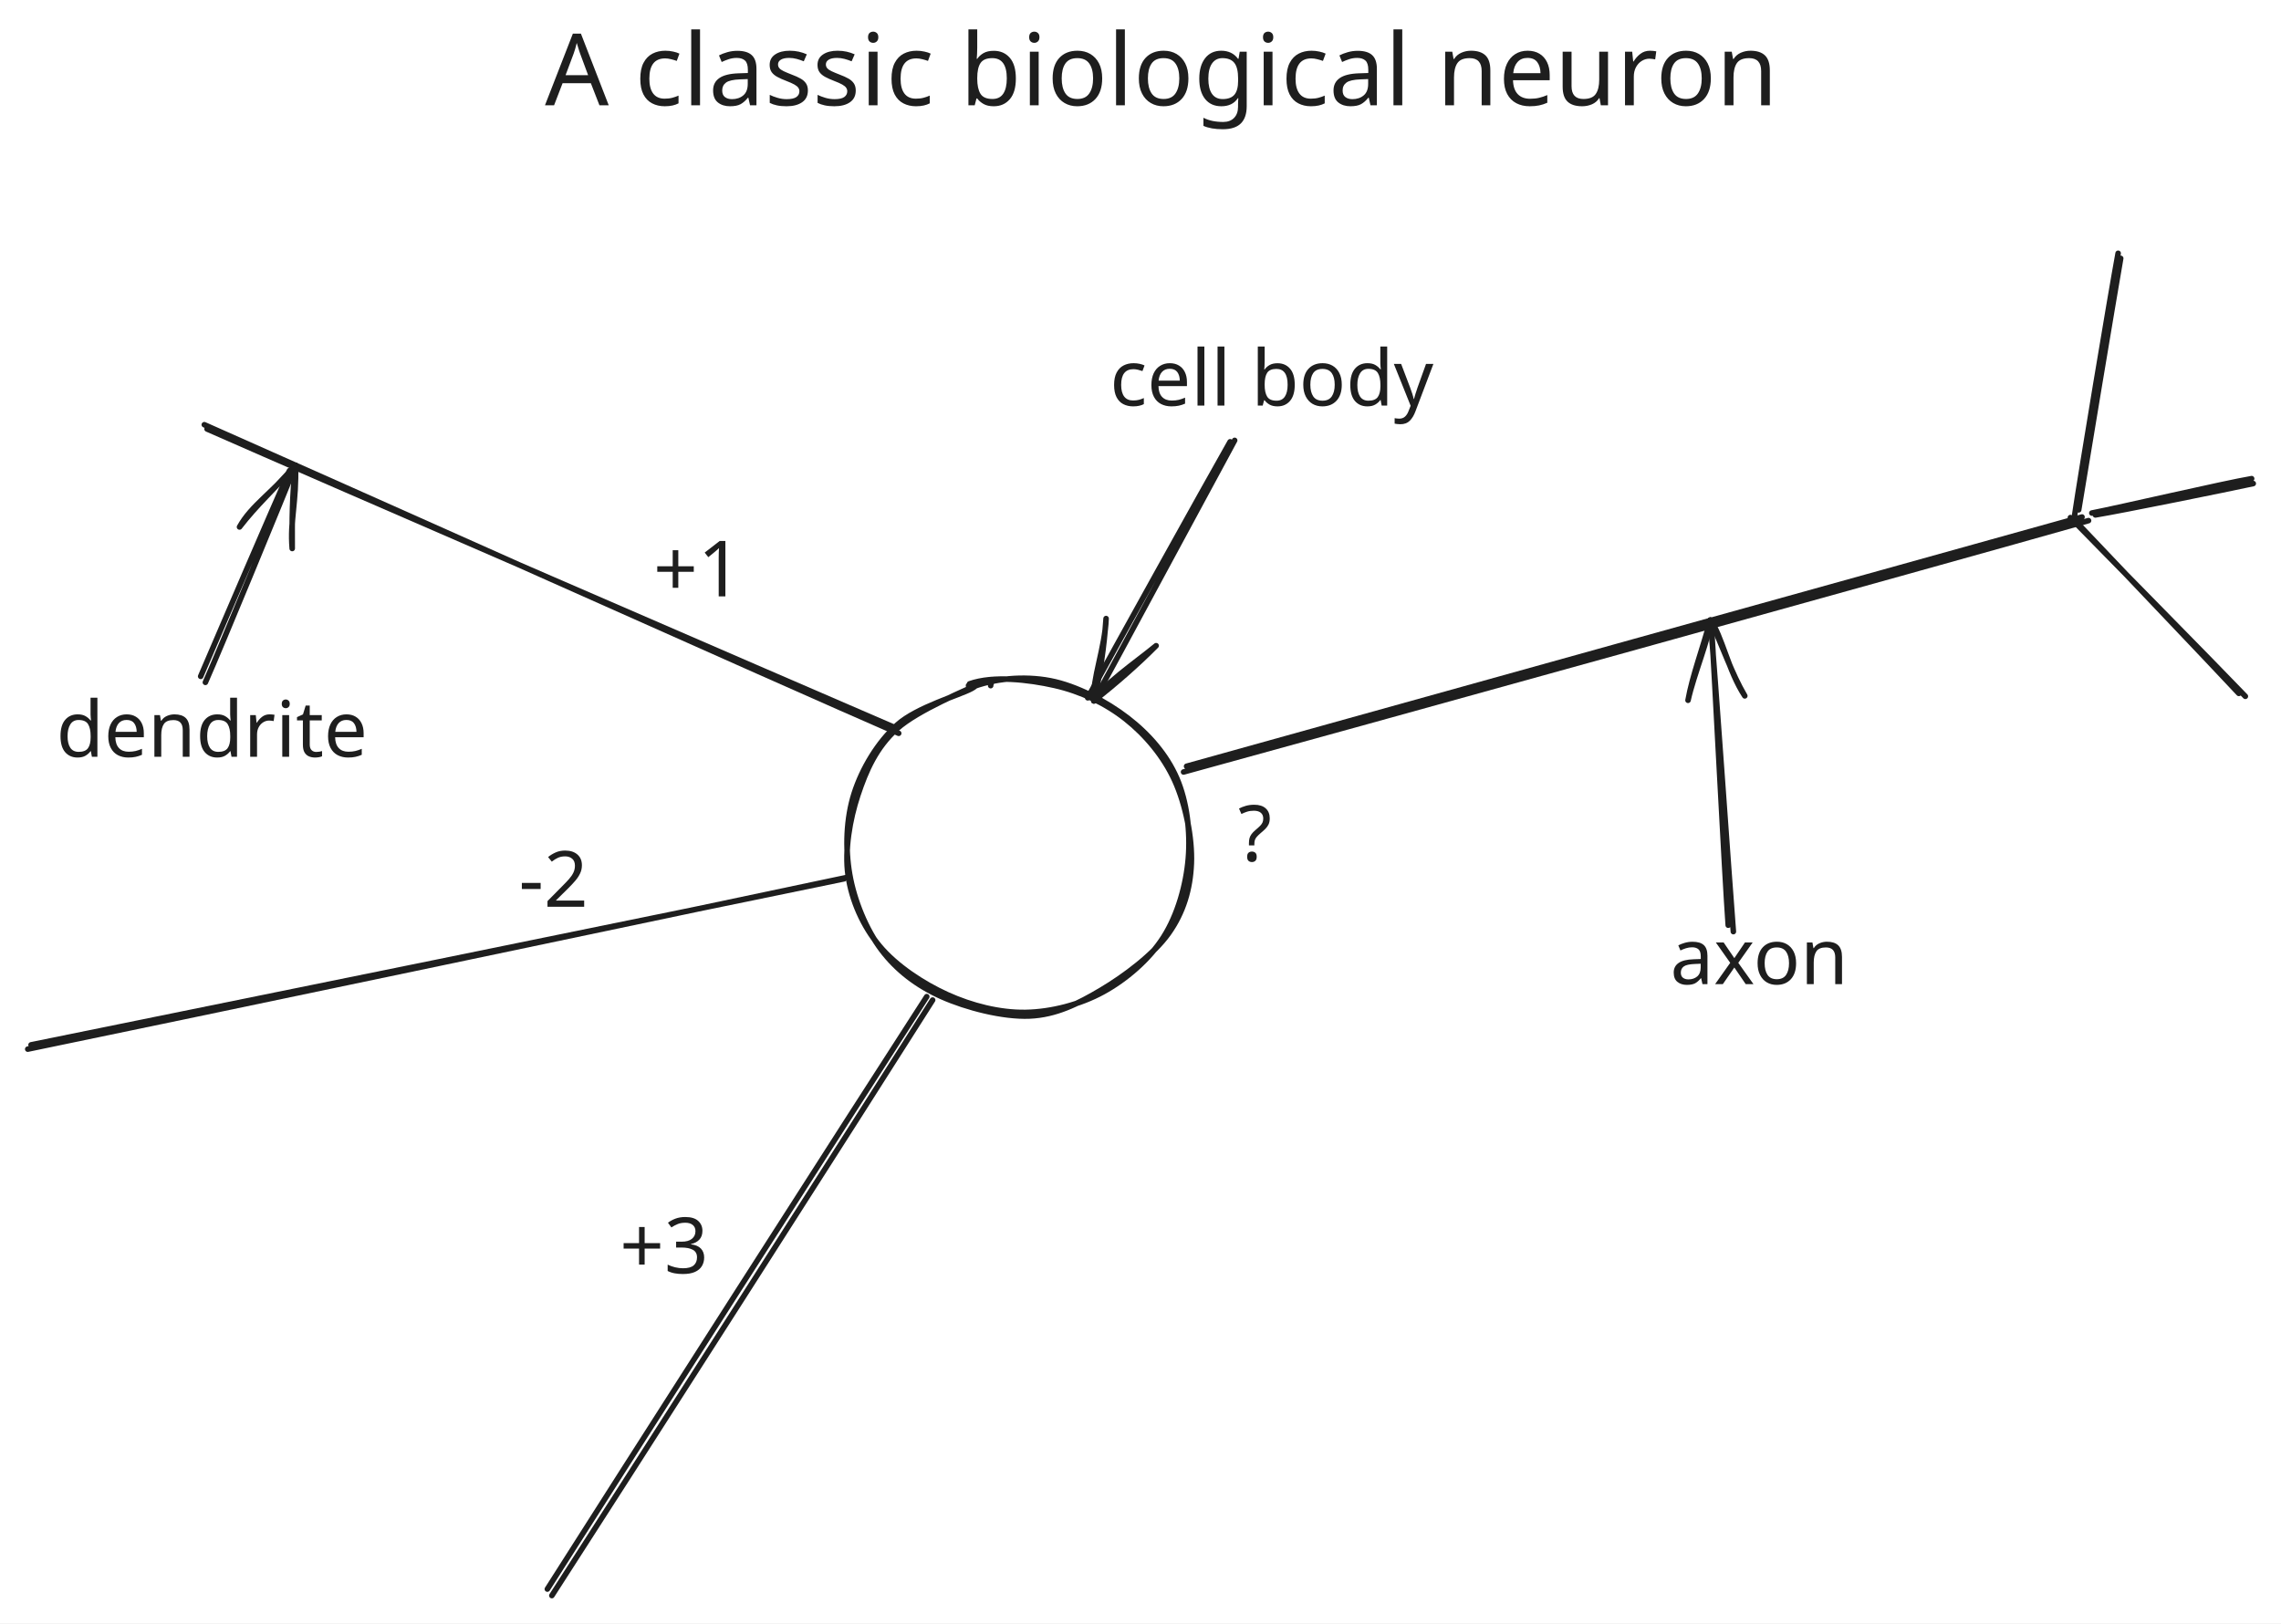
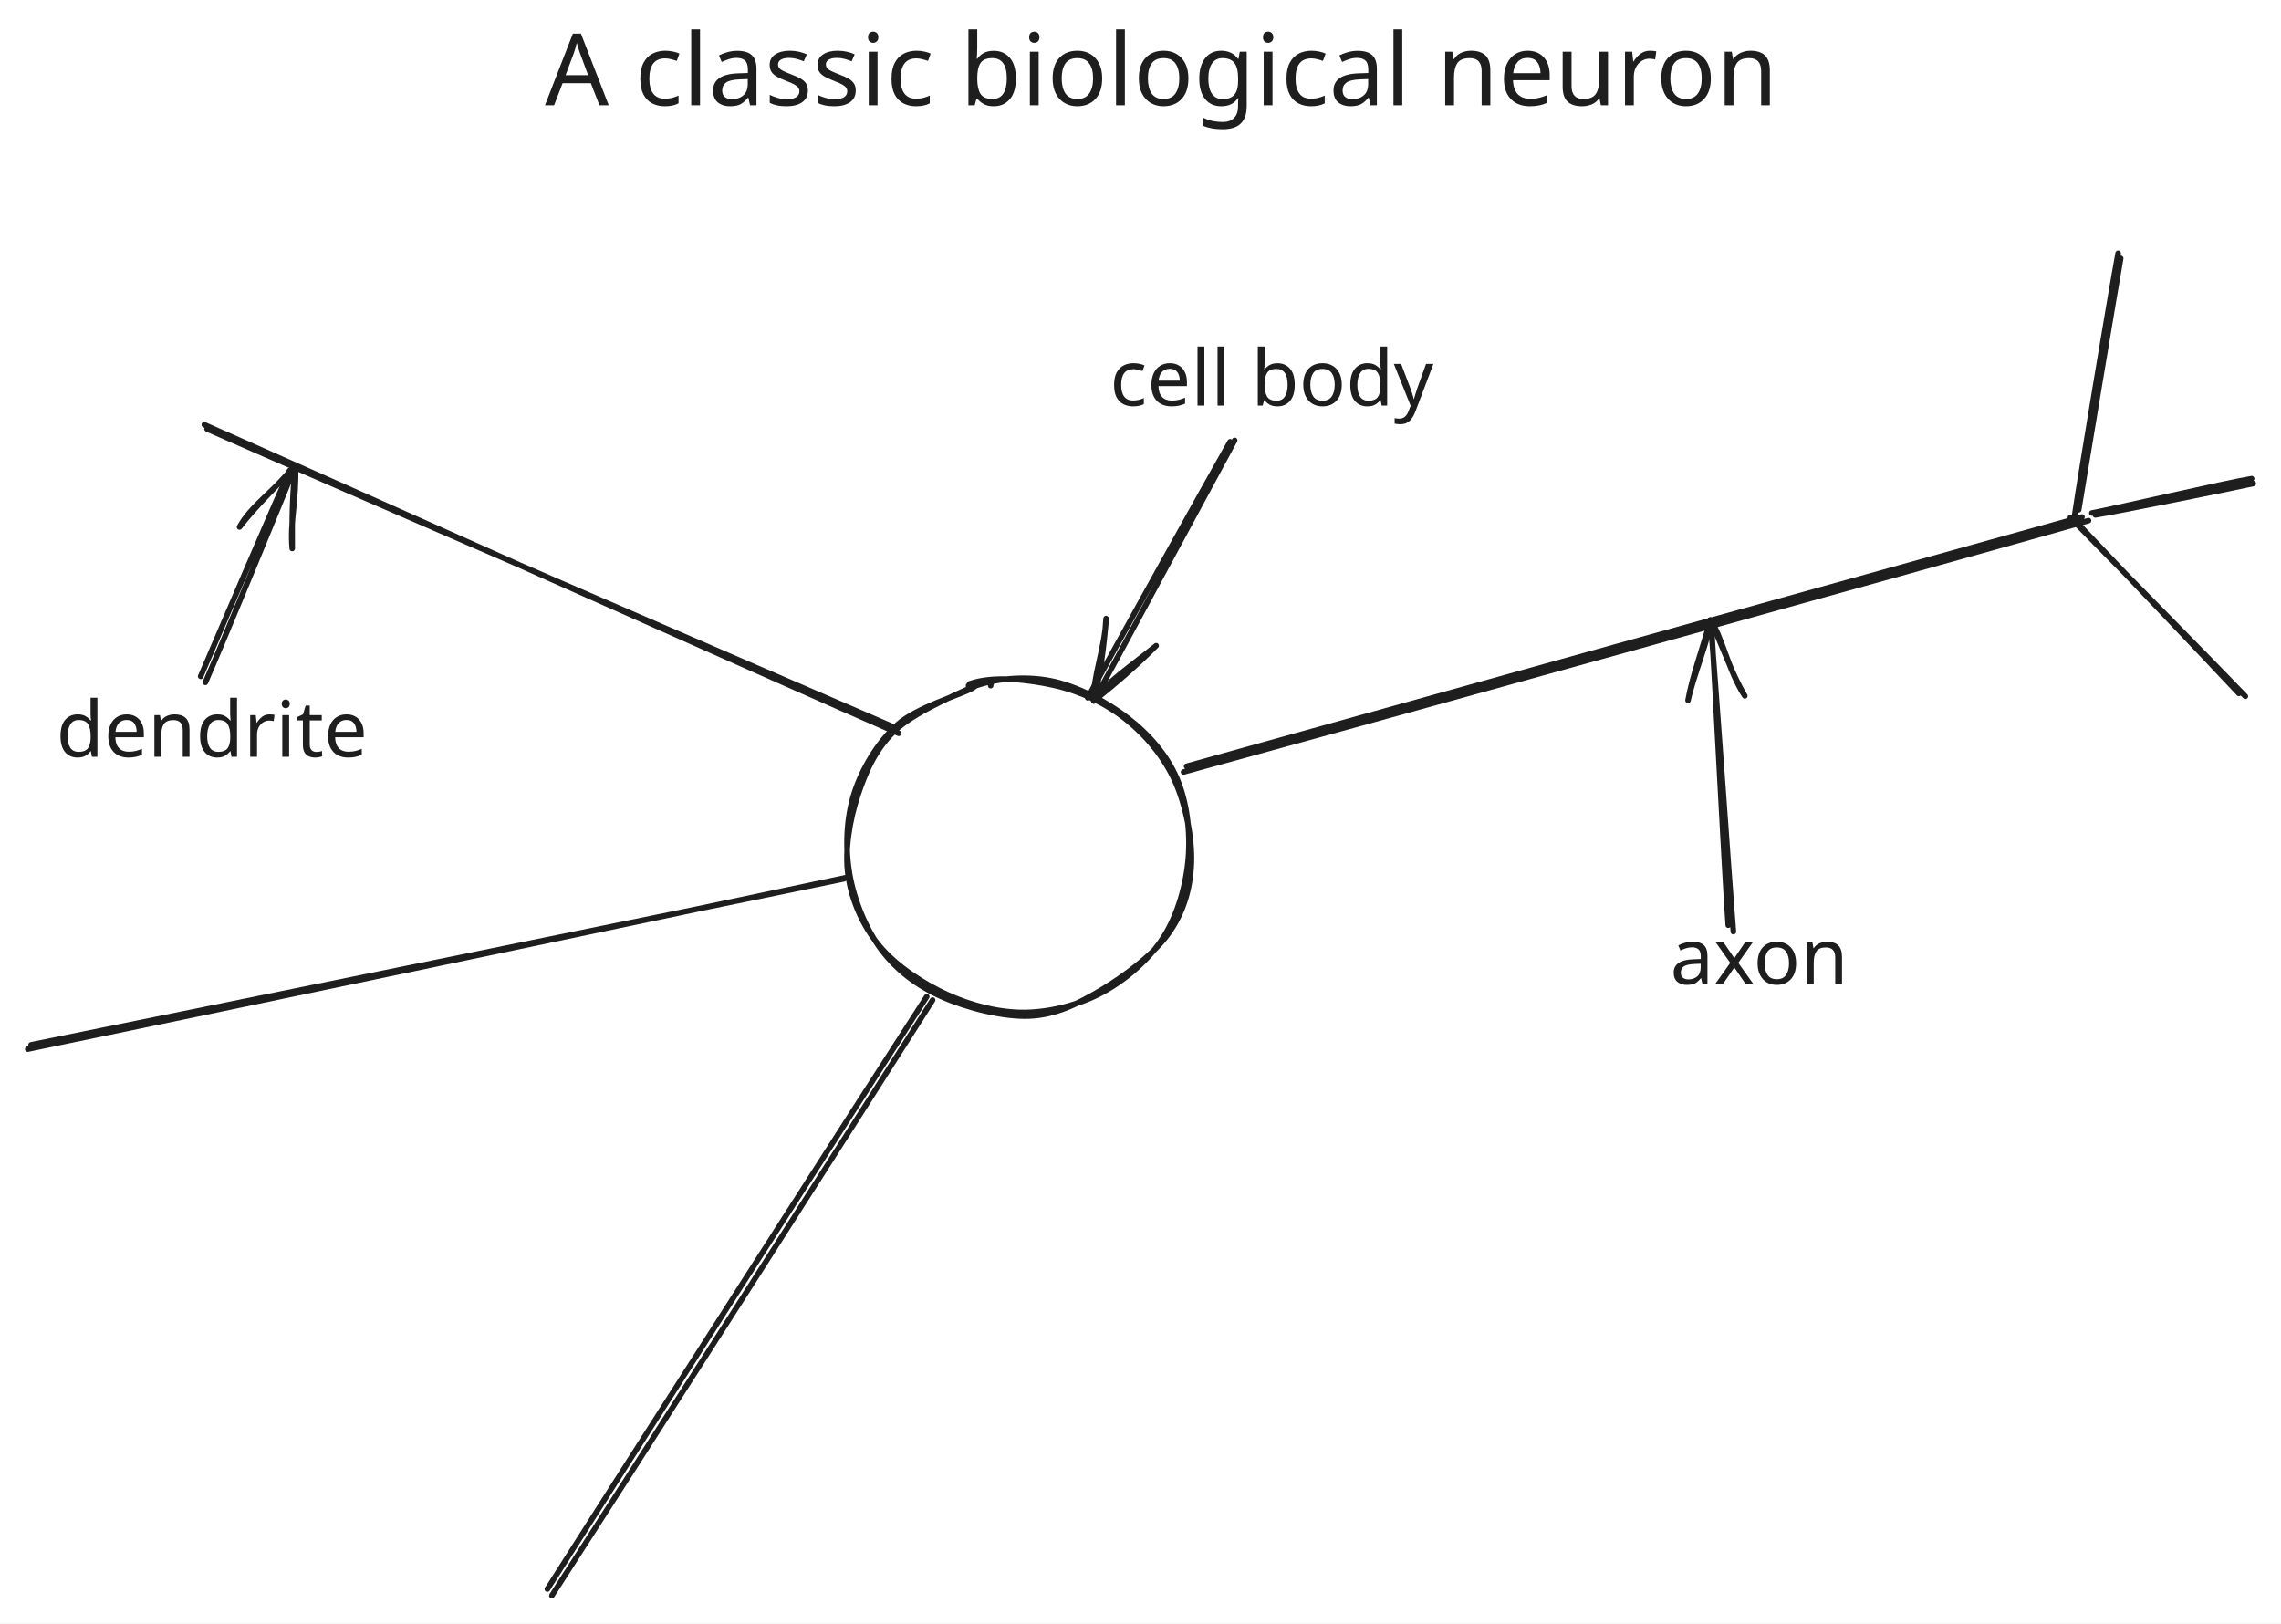
<svg xmlns="http://www.w3.org/2000/svg" version="1.1" viewBox="0 0 822.064 585.064" width="822.064" height="585.064">
  
-   eyJ2ZXJzaW9uIjoiMSIsImVuY29kaW5nIjoiYnN0cmluZyIsImNvbXByZXNzZWQiOnRydWUsImVuY29kZWQiOiJ4nO1bbVPbuFx1MDAxM3/fT8FwL++ik7Srp5v5z1xyLaRcdTAwMTRKml5pKfznhjGJXHRuXHUwMDFjJyRcdTAwMGVcdTAwMGa96Xe/lXmwXHUwMDEzxzTtJFxc6NSdoSDJXlm7v93fruR/nq2trafXg3D9j7X18KpcdTAwMTXEUXtcdTAwMThcXK7/5tsvwuEo6ifUJbO/R/3xsJWNPEvTweiP33/vXHUwMDA1w26YXHUwMDBl4qBcdTAwMTWyi2g0XHUwMDBl4lE6bkd91ur3fo/SsDf60/9sXHUwMDA0vfB/g36vnVx1MDAwZVkupFx1MDAxNrajtD+8kVx1MDAxNcZhL0zSXHUwMDExPf3/9Pfa2j/Zz+Ls4jhcdTAwMWGMwmx41pFPXHUwMDBm3HRjo59kM1VGSqnR5Vx1MDAwM6LRJslKwzb1ntJ8w7zHN6276zfb51x1MDAxZmzDto6ON/n5Vsup41Yu9DSK43fpdZxNadSnN8n7Rumw31xyXHUwMDBmonZ6drdmhfaqu4b9cecsXHRH/tXFfWt/XHUwMDEwtKL02rdxft9cdTAwMWEknexcdTAwMTl5y5WX5PD+b3+HXHUwMDE0ekr2i35MXHUwMDBiTbJ/XHUwMDExof+XSz9cdFrdXHUwMDBlTSFp349Jh0EyXHUwMDFhXHUwMDA0Q1JHPu7y9q2EzGWdhVHnLM1cdTAwMWHzXHSNwmxpXHUwMDE1d8JZK/KF91JcdTAwMDav2pmG/87Xc0i28crfkYzjuLgoSft2Ue4sIbdcdTAwMDV52/Ilf1xyP36rYEO5hPGgXHUwMDFk3KhbXHUwMDE4sMZKqVCa/C3iKOlOi4/7rW5uIc9cbrJKZkm3z7RJklJllIJcdTAwMGKuldRcbua2yvbLt/a6t3t8ZbpcdTAwMDO0zaZN1GFjta1SWMOEkFZcdTAwMWIlUGilJ2xUITKQ0jh0QnGulmixoJlcdTAwMDGtUaLWXHUwMDBltSnbr1x1MDAxNMDQgLToXHUwMDAwrFx1MDAwM2GnzVlY8lwiYIX4XHUwMDAxzLmw0sEwfVx1MDAxZSXtKOlM31x1MDAxMibtip44XHUwMDE4pS/6vV6U0jSa/ShJp0dkz91cdTAwMThcdTAwMGX7l2dhUFpcdTAwMGJ6cmXfwD8uj1x1MDAwMf7Kf1vLXHIs++P+979/mzm6UvH+qpV1nj/vWfH/b1x1MDAwNb6QYrr1XHUwMDBl+FZaYVx1MDAwNWBugl/D/ceXjda+3q/vXHUwMDFl1rfG9Vefoqv6IFlt3JeikTVTslx1MDAxN4dt6YBpbpwmRSpJWpxcdTAwMTGcNGdaXHUwMDBicFx1MDAwNpVRnKCSj7lcdTAwMDU3kKVYa8xPcD9cdTAwMWRw16pV76+y0lx1MDAxN4VuUJVh3Vx1MDAwMGhcdTAwMDdKzFx1MDAwZu/P6XP36q/GNl7vivpnudtcdTAwMTm8vf602vBcdTAwMDaRy8rgXcDcwuGNlim0SjqHXHUwMDAwYMQs7slcdTAwMWRDUFpLlE5cdTAwMThcdTAwMDFcdTAwMDVvc1x1MDAwM2/iXHUwMDE4XFxcYltgWz/hvfrwrlR91l3W+oLwbarhbSmyWS5cXD7ia/A+XHUwMDFlXHKxNzo+71xcXHUwMDFltHe03Gk0I/y42vBGoVx1MDAxOHF1hVx1MDAxY8ivXHUwMDEy651cdTAwMDQ7aVx1MDAwNTiQSqxVgks1Na/FQVx1MDAxZiQy4f2pXHUwMDA1SzrWuaR75DvOUClKXHUwMDFmrDSUS7lSXFxHgUZcdTAwMWFVuHe1gJ/P6yfw765KvfurVlL5glCPcrrxXHUwMDBl9ZJcdTAwMGKS54ydv4KUvKlcdTAwMGbg+oU9/6h7hy55fd44q9VWXHUwMDFi9Vx1MDAwNlxmc1xcXHUwMDE55Kitci7Pf7P7lWJOXHUwMDAz+WJKgFx0/WJqXlx1MDAwYszVXHUwMDE140Y5moJcdTAwMTGEXHUwMDBmtLn7yWEvXHUwMDE50DxcdTAwMDVymq6GXHUwMDE5bJ776opb1XD/XHUwMDEz9eXR1Xr3V21a5Vx1MDAwYkI9VCbqQlx1MDAwMU2HuMf8sf4kOd/YfL955lx1MDAwNm9cdTAwMGZfN1x1MDAwZs4v44uro1x1MDAxNUc9XHUwMDAyI28qXHTZ3PjaxH+EeqWZXHUwMDAydGjASWlB2Vk0X1x1MDAxMPGgqECjLCptZKlEJzlIbfxjflx1MDAwMv/JXHUwMDAwv1r1/qqVtb6ogG+nXHUwMDFi76HvtCNzXHUwMDE335DFb/Yud6xrnFxmnlx1MDAxZti9w+1Wvdn+XHUwMDE4rDj0QTMuXHUwMDA1MSy6hON5sLyBvmGWclx1MDAxZGk9J6AsbHlcdTAwMTU8zSdcdTAwMTJcbi1nRHyNXHUwMDE0XHUwMDFkKPniYIyTopB03Fx1MDAxNuc50p2IP3n+01x1MDAwMX613rPeKY1/I+rT8CqdWbwrbP5Ml+bJ2IVWZn6an57KVDRHp7JcdTAwMGVcdTAwMWS1c4VcdTAwMTedk0/nq416WmxmuDZCSfDVyvxl/f1OMWqXnHRBeTP53eXRfKGZdY7YXHUwMDA1UGJFXHUwMDAyZ2T3UIY5WYpCUtFcdTAwMDJwPtFRXHUwMDAy9L25/VOwyVu1d7ejTrhnPr2Xe91WY3+/193fyHnehFx1MDAxOVx1MDAwNlx1MDAxZUnr9z1f7mx3XHUwMDE57uK0n6Tvos+Zx7JcdTAwMTOt9aBcdTAwMTfF11x1MDAxMzaT4YMm2Fxu43jtpN++Xp/o2oijTpJFz/B0XHUwMDEyR2nUXG7i++60P8h7WyQqoGg7LC98f1x1MDAxOHWiJIj3q8X6OL19z/VYwSBOglGYRXG/pf4g6m+We1x1MDAxNs/X0433wVx1MDAxZYXWyrPGuWH/sP5XXHUwMDEy9lxiwFx1MDAwNKJE60BKyvAng710TFx1MDAxYe04KiTHoFxu1GjhRF8w5JYyPE86NDGtWek9MqJfXFx4KFBYwIJcdTAwMTe6dVx1MDAwM4JbXHUwMDAzgoDyXHUwMDAzh/vCxG5PRr2aI+hkiG+N/SxrnEmwgpy91Fx1MDAxNNes0aIwqlx1MDAxM1xmPC6YUb7SRtqn8Ef2oUov/2hMY1x1MDAxYb2L3U2oNjx/lUxuUXRDVW8mUFxipOlcdTAwMTgxf4Fhv35imi9x016K51x1MDAwN4cuXHUwMDFlXHUwMDFj7jRXnG9Y5lx1MDAxY9Fy4lx1MDAxYdo4f1x1MDAxZWzC8ZAuXHUwMDE4t9RcdTAwMDOAXHUwMDA2XHKXMDWxXHUwMDA1XHUwMDEyXHUwMDBl7pjS4Fx1MDAwMIHgYITNZ/JcdTAwMTDh4Fx1MDAwZbRAXHUwMDEwXHUwMDBi8DTfTzjsp3fN7aO9em2nzeNcdTAwMGbcNre23lxmnijhaFx1MDAxM+qHUVx1MDAxYT4u3yhLXSrdXHUwMDEwtnI3gaAgtDOYr8zXUP+w9ldcdTAwMTL1mmBNIVprsi5/sEZP7SH6XHUwMDFkRmsp9CAlXHUwMDE5vvK4NNiDZMTvyLMoSfZu+Fxm1Fx1MDAxYsVQKlx1MDAwYs5cdTAwMTLMXHUwMDFk/VJyXHUwMDAywK0ld71cYifw5OjGwzFnkm5cYkrUXHUwMDAxrDK03khcdTAwMDZgXHUwMDBiw274hma0zJT0O4mIXHUwMDE0XHUwMDE43Fx1MDAwZko3Ks3OX7WSxS2KbVR6XHUwMDFknzVrK9037GFcdTAwMWUme2prp34gjsx148PxXHUwMDA3kFvPL1fb7SjH/clcdTAwMDVnXHUwMDE0V8ThXG7pgb9cdTAwMWY4Mi5JXHUwMDFi1pdcdTAwMTGQ6+VVN8j/OV/ccOh3sIU1c1U3fJ3LXHTQXHUwMDBi2Lb8fq7x9qD38qCb/nV4/uHqLDlvwuHFm1x1MDAxN0+Ua1x1MDAwNFf95HF5xqTEpXKMXHUwMDA3Mlx1MDAwYqK53q+o+TOLh7W+kmCn5IlJYuZkUJx7NztcdTAwMDV2xbKiMlxih8ri8o4p+X1cdTAwMTKnuPN7pILojJqBdZ98+Fx1MDAwM+bgXGYoZYCXTiiSvsCiduJH3sGo4lx1MDAxOFx1MDAwZoeaXHUwMDAyx+CM39R+XHUwMDEwpaVgZkSZYlx1MDAwMCNyYVx1MDAxNDpHqtBCSVN6+Vx1MDAxZoNj1KotL+suXHUwMDFi3YJoXHUwMDA2VGc3llx1MDAwYmltXHUwMDExbl/zPPKi0TnZ/Ov9bnSxu3G5UY/4Tri92p6H6Fx1MDAwM1x1MDAxM0grKil3sYLD5NZpTVjmgFNcdTAwMWNcdTAwMTe0+lxcieVcdTAwMWSbIFLHkNInIMeBszdRsFxc03CSc5RcdTAwMGLZLH2YZyybXHRcdTAwMTSq+l9hXHUwMDAyXHUwMDFiay2C9ihqrZ1EtLJcdTAwMWRcdTAwMWbs15JwPHxsgjDXRObiXHIgv1x1MDAwYryV25/aKqv8t3pzQ5e/f60u3OmHLlx1MDAxY/dfvPgkdmF0XFxfbehKiYwwqzTlp+hE0Vx1MDAwNLNcdTAwMDdo6nZKXHUwMDAzZbBCOeOW+N2SYlx1MDAxNMicM1xiWklAmKtcdTAwMWUpfUSDXHUwMDA1fFH731x1MDAwMnd+XG7/q3hcXHxcdTAwMTblLYK+V8bQXHUwMDA39lx1MDAwNZyyUsE3pOpHrTiyhy83oisxbpxcZuRV92R8stpAXHUwMDE0xpdcdTAwMDCdQ2eVssCnvzIwmlx0ZfzeXHUwMDAxrYdd5ldcdTAwMDaCIYKzflwioFx1MDAwNHmGeXBIKb3jhIhF0PWnXHUwMDAyxZp8XFwoXHUwMDE25S1cdTAwMTWKXHUwMDBmnFxyIO9saKXnj4m196PX4fne56Nm62Dc749PN2u44lx1MDAwN1x1MDAwMSUl0txcdTAwMWbCcVJcdTAwMWKNcvLjPuSWSdBcdTAwMDRcdTAwMTFtXHUwMDExLS6vaFx1MDAwNpopv0lcYlx1MDAxNIXnPlx1MDAxMISUXHUwMDAzXHUwMDFhblx1MDAxNvGBz1PB4a/wyCFcdTAwMTFcdTAwMWVcdTAwMDeH8oEvcKzfMlx1MDAwMDc/XHUwMDBlL3pcdTAwMTdvX+1cdTAwMWR0uttmePnZXHUwMDBlzfHRoLPaOERA5qRBobn/iHjqaJ5Ujmk0VnHOXHSF3CwvJFxuYFx1MDAxY42jPN7RXFzmXHUwMDBlidKQ/1x1MDAxMPLpp5XzQ/HPx0Xin99cdMRntzWk9WAweJfSiq3f1eJIRVH79rVz0etcdTAwMTdRePm8bDW/nGaXL/ln4PYwXG6ziuOXZ1/+XHUwMDA1cOgv1CJ9
+   eyJ2ZXJzaW9uIjoiMSIsImVuY29kaW5nIjoiYnN0cmluZyIsImNvbXByZXNzZWQiOnRydWUsImVuY29kZWQiOiJ4nO1abVPbulx1MDAxMv7eX8Fwvp6oklavZ+bOXHUwMDFkKKRcdTAwMTRO07SlpfTOXHUwMDE5xiQmXHUwMDE4XHUwMDFj2yTmJe30v5+VgdixY0hcdTAwMTnTmzKImZBIslfe3Wf3WcnfX6ysrKaTxF/9a2XVv+p5YdBcdTAwMWZ5l6t/uv5cdTAwMGJ/NFx1MDAwZeJcYod49ntcdTAwMWOfj3rZzOM0TcZ/vXw59EanfpqEXs8nXHUwMDE3wfjcXHUwMDBix+l5P4hJL1x1MDAxZb5cZlJ/OP6v++x4Q/8/STzspyOSXHUwMDBiafn9II1H17L80Fx1MDAxZvpROsa7/1x1MDAwZn+vrHzPPourXHUwMDBiwyBcdTAwMTn72fRsIF9cdTAwMWXYcmcnjrKVSs05V8LmXHUwMDEzgvFcdTAwMDbKSv0+jlx1MDAxZeF6/XzEda3aybuts8+mY3pfXHUwMDBmNujZZs/Kg14u9ChcYsOP6STMljSO8UnysXE6ik/9vaCfXHUwMDFl3+qs0F931Sg+XHUwMDFmXHUwMDFjR/7YPTqb9saJ11x1MDAwYtKJ66N02utFg+xcdTAwMWV5z5WTZMX0t7uCM1WS/SpcdTAwMGVR0Sj7XHUwMDBm5ru/XFz6odc7XHUwMDFk4Fx1MDAxMqL+dE468qJx4o3QXHUwMDFj+bzLm6diPJd17Fx1MDAwN4PjNOvMXHUwMDE3NPYz1UpqmTWG5Yp3UpI3/czC/+T6XHUwMDFjoW+8cVdE52FYVErUv1HKrSfkvsBven7kj+Hmb1x1MDAxNnwol3Ce9L1rczNcckZcdTAwMWLOpeA6f4owiE7L4sO4d5p7yIuCrIpb4uVzfVx1MDAxMqXUOSWjjCrJlYSFvbL/+r2ZXGZ3XHUwMDBlrvRpXCJMt2tcIrnfWW6vZEZcdTAwMTPGuFFaMsGUVDM+KoUgwLm2wjJJqXxEj1x1MDAwNUU0KCW4UMpcbqWr/stcdTAwMTlcdTAwMTChgVx1MDAxYmFcdTAwMDGMXHUwMDA1ZsruzFxmRlx1MDAxMTCMPVx1MDAwMXcuaNpcdTAwMWKl60HUXHUwMDBmokH5XHUwMDEyP+rXjITeOH1cdTAwMTVcdTAwMGaHQYrL6MZBlJZnZPddXHUwMDFijeLLY9+r6Fx1MDAwMu9cXDuWuNvlOcC1/NtK7mDZj+n3f/6cO7vW8K61qjbP7/ei+P9ngc84K/feXHUwMDAy33DDXGZcdTAwMDORu+B9uP/yutPbVbvtnf325nn7zUlw1U6i5cZ9JVx1MDAxYlx1MDAxOV2S3Vx1MDAxY7a5XHUwMDA1oqi2XG5ccik5WnFOclKUKMXAaiG1pFxilXzOXHK4XHUwMDAxPcVcdTAwMTitn8H9+4C7VW9616pGb1xu3SBr07pcdTAwMDZQXHUwMDE2JFtcdTAwMWPe39J1++ZDZ0tMdlj7XHUwMDFi31x1MDAxOSTvJyfLXHJvYLmsXGbeXHUwMDA1zDVcdTAwMGVvYYhcdTAwMTRGcmtcdTAwMDVcdTAwMDBoNo97UktcdTAwMDRIpbjglmlcdTAwMDaFaHNccm/kXHUwMDE4lDFTYFvP8F5+eNeaPlx1MDAxYq5avSF863p4XHUwMDFizGyGMpvPuFx1MDAwZt5cdTAwMDfjkVx1MDAxOI5cdTAwMGbOXHUwMDA2l3v9bcW3O91AfFlueFx1MDAwYiZcdHJ1KShgXFxF1jtcdTAwMGJ2tFxuUECTXHUwMDE4I1x1MDAxOeWytK7moFx1MDAwZlxcXHUwMDEw5uKpXHUwMDAxgzZWuaQp8i0lQkosXHUwMDFmXGbXWEvZSl5cdTAwMTdMaK5l4drlXHUwMDAyfr6uZ+Dftlq7u9aqmLwh1Fx1MDAwYl7uvEU9p1xm5VltXHUwMDE230GK3rVcdTAwMTOYvDJnX9Rw30Z/n3WOW63lRr1cdTAwMDZNLJVaUKGMtDavf7PrpSRWXHUwMDAxxmIsgFx1MDAxMf2stK5cdTAwMDZrdUmollx1MDAxNpegXHUwMDE54kOYPPzksOdcdTAwMDRwnUxQXFyugjlsnrrdXHUwMDE1u6zp/lx1MDAxOfXV2fV2d61VNnlDqIfaQp1JwOUg91g811x1MDAxZkZna1x1MDAxYp82jm3yfv/v7t7ZZXhx9XXJUS+AYDTliGyq3d7E/1x09VJcdTAwMTFcdMJcblxylnNcdTAwMDPSzKP5XGaJXHUwMDA3Zlx1MDAwNZxlhFSaV7boOFx1MDAwNa60u80z8H9cdTAwMWLg15vetVbV6k0lfFPunELfKovuzn6iit9cdTAwMTheblx1MDAxYts5TNb3zNv9rV672//iLTn0QVx1MDAxMcpcdTAwMTkyLGzM0jxZXkNfXHUwMDEzg7VcdTAwMGU3jlx1MDAxM2BcdTAwMTX2eDt4is5cdTAwMTRcdTAwMTSKz8n4SmB2wOKLgtaWs0LRcbM5T1x1MDAwNV4pxDPP/32AX2/3bLRk8Z9EfepfpXM371Q97FW2TchljpP7YJ9cdTAwMWXxlHXHR7xcclx1MDAwM7l9JS5cdTAwMDaHJ2fLXHJ71DbRVGkmObjtyryocddbSbCfUzRcdTAwMDZcdTAwMTbOXHUwMDE4eFx1MDAxZo/nM0WMtUgvXHUwMDAwKytcdTAwMTQ4p7yHKs7RVaSQ2jZcdTAwMDD0mYFcbqKn/va94JQ3Zj/dXG5cdTAwMDb+W33yib897XV2d4enu2s50ZvxQ89BaXU68uPWeWvihVx1MDAxMdqCRsb1kHhxXHUwMDE0R+nH4FtcdTAwMTayzExv21x1MDAxYlx1MDAwNuFkxmcygOBcdTAwMDJ7flx1MDAxOK5cdTAwMWPG/cnqzNBaXHUwMDE4XGaiLH36R7NASoOeXHUwMDE3TofTOMlHeyjKw3Q7qio+XHUwMDFlXHUwMDA1gyDywt16sS5Rb03JXHUwMDFlKTjEoTf2szTutp/uhP21uudcdTAwMTF9Ve6cwl4wpaSjjVx1MDAwYsP+bvsvJexcdTAwMDVcdTAwMDBhQnBhLHAuVKm855ZwrSxcdTAwMTVSYGCQXHUwMDA1btQ402dEUIMlnmNcdTAwMWRcbqnWvPpeXHUwMDEw5F+UudSJeUFcdTAwMTSi0E1cdTAwMThg1GhgmFifcL4vLOzm1ag3XHUwMDBiJJ1cZvG9c7fKXHUwMDE2JVx1MDAxY1xmw2DPXHUwMDE1JjejXHUwMDE1K8xcdTAwMWF4icNcdTAwMDXR0m21ofWR7KF/yMrD/zKqUUZvs8dcdPWO51rF5ZriXHUwMDFisj7wKKyrseaGXHUwMDFjbPdcdTAwMDWe3fah7r5cdTAwMTZcdTAwMWLmkq3v7dsw2d/uLjnfMMRa5OXINZS27oWwmcCDtiDU4FxigNBCU1x1MDAwZaWFNUg4qCVSgVx1MDAwNVx1MDAwMVxiXHUwMDA3zUy+krtcYlx1MDAwN7WgmFx1MDAwMNZApHk44TAnXHUwMDFmu1tf37Zb231cdTAwMWF+pqa7ufkuaZRwPChgPYhw9Fx1MDAxMfWjIPV/Ld+oSn1UusFM7XFcdTAwMDJCgSmrRa6Z+1B/t/WXXHUwMDEy9VxuYY0pWilMh+7NXHUwMDFhVTpEdEeMxmDqXHUwMDExWGS4rcdHgz1wgvxcdTAwMGUji+To75rOQb2WXHUwMDA0qz5cdTAwMDPWIMwtfqlcdTAwMDRcdTAwMDGgxjDGmlxiXHUwMDAyv1x1MDAxZN24O+fM0lxyhpU6gJFcdTAwMWH1LdBcdTAwMDFMYdo131BcdTAwMDTVjFW/5UJcYkxcZvaJ0o1at3OtVfG4pthcdTAwMDaUO6fvXHUwMDFkKpCobb343sZ+9FZubrf32Fc96Xw++FxmfHP9crmjjrTUvblgtaRcdTAwMTIpXFyhOnDXXHUwMDAzXHUwMDE1hHI0hnG7XGKCqsfb3MDwZ93ehlx1MDAxNe5cdTAwMDSbXHUwMDE5vdDmhtvnslxmVFx1MDAwM8eWXHUwMDBmp1x1MDAxYe/3hq/3TtNcdTAwMGb7Z5+vjqOzLuxfvHvVKNXIrfLYVMO7iqNfSzNmJT4qxZD1rykhy3VhRS5+dHm31ZdcdTAwMTLsinHCkZhj9qPURdlcdTAwMTLYJck2lYFZIY14vNeU3DmJldS6M1KGbEbOwbqrPdxcdTAwMGLmYFx1MDAxZNXWQCtvKKK9wFxiZdlTPsGoo1x1MDAxOHenmlx1MDAwMsWghF5v/VxiwY01VrMqw1x1MDAwMILcQkthLZpCMcl15eGfXHUwMDA2xWjVe142XFx1uoZYXHUwMDA2mFqagerOoo9dnGfwi87gcOPDp53gYmftcq1cdTAwMWTQbX9ruUNcdTAwMGbyXHUwMDA3wlx1MDAwNKqUY+1iXHUwMDE4hdmz01x1MDAxNjPEXHUwMDAyxUTOUP1Ussd7b0JIRVx1MDAwNJZPgJFDzD9EXHUwMDEx1T1ccsspXHUwMDE1vJHT0ruJxj1UQD3ovedcdTAwMDJcdTAwMTUo7OrfQ1x1MDAwNdZWeojtcdBbOVxmULNcdTAwMDOX7VdcIv989KtcdTAwMTnCQlx1MDAwYlmIOMB1VHe0K9PzqpckXHUwMDFmU9TyNNKiWYP+jaryRa1eXHUwMDA0/uV61dH+OMqaI3RZRHDQ87N88uPFj39cdTAwMDFcdTAwMDBcdTAwMTCmkCJ9
  <defs>
    <style class="style-fonts">
      @font-face {
        font-family: "Virgil";
-         src: url("https://file%2B.vscode-resource.vscode-cdn.net/c%3A/Users/Jawad/.vscode/extensions/pomdtr.excalidraw-editor-3.7.4/public//dist/excalidraw-assets/Virgil.woff2");
+         src: url("https://file%2B.vscode-resource.vscode-cdn.net/c%3A/Users/THALES/.vscode/extensions/pomdtr.excalidraw-editor-3.7.4/public//dist/excalidraw-assets/Virgil.woff2");
      }
      @font-face {
        font-family: "Cascadia";
-         src: url("https://file%2B.vscode-resource.vscode-cdn.net/c%3A/Users/Jawad/.vscode/extensions/pomdtr.excalidraw-editor-3.7.4/public//dist/excalidraw-assets/Cascadia.woff2");
+         src: url("https://file%2B.vscode-resource.vscode-cdn.net/c%3A/Users/THALES/.vscode/extensions/pomdtr.excalidraw-editor-3.7.4/public//dist/excalidraw-assets/Cascadia.woff2");
      }
      @font-face {
        font-family: "Assistant";
-         src: url("https://file%2B.vscode-resource.vscode-cdn.net/c%3A/Users/Jawad/.vscode/extensions/pomdtr.excalidraw-editor-3.7.4/public//dist/excalidraw-assets/Assistant-Regular.woff2");
+         src: url("https://file%2B.vscode-resource.vscode-cdn.net/c%3A/Users/THALES/.vscode/extensions/pomdtr.excalidraw-editor-3.7.4/public//dist/excalidraw-assets/Assistant-Regular.woff2");
      }
    </style>
  </defs>
  <rect x="0" y="0" width="822.064" height="585.064" fill="#ffffff" />
  <g stroke-linecap="round" transform="translate(305.2634 244.9304) rotate(0 62 60)">
    <path d="M44.28 3.01 C52.75 -0.43, 63.74 -1.4, 73.22 0.41 C82.69 2.21, 93.54 7.97, 101.14 13.83 C108.74 19.68, 115.2 27.11, 118.84 35.54 C122.49 43.98, 123.8 54.89, 123 64.44 C122.21 73.99, 119.17 84.82, 114.05 92.84 C108.93 100.86, 100.57 108.05, 92.3 112.57 C84.02 117.09, 73.76 119.8, 64.4 119.96 C55.03 120.13, 44.89 117.54, 36.11 113.55 C27.33 109.56, 17.67 103.19, 11.71 96.03 C5.76 88.87, 1.69 79.68, 0.39 70.61 C-0.91 61.54, 0.99 50.43, 3.92 41.61 C6.85 32.8, 10.48 24.47, 17.98 17.71 C25.47 10.96, 43.28 3.66, 48.91 1.07 C54.54 -1.52, 51.56 1.15, 51.77 2.18 M44.16 1.54 C52.73 -1.49, 65.42 -0.02, 74.8 2.1 C84.18 4.22, 93.23 8.52, 100.45 14.24 C107.67 19.96, 114.17 27.72, 118.11 36.39 C122.05 45.07, 124.47 57.1, 124.09 66.29 C123.71 75.47, 121.26 83.92, 115.84 91.52 C110.42 99.12, 99.94 106.95, 91.59 111.9 C83.23 116.86, 75.31 120.85, 65.73 121.25 C56.15 121.64, 42.99 118.25, 34.1 114.27 C25.21 110.29, 17.91 104.72, 12.39 97.38 C6.86 90.04, 2.59 79.6, 0.96 70.21 C-0.68 60.82, -0.29 50.03, 2.57 41.04 C5.44 32.05, 11.12 22.56, 18.16 16.27 C25.2 9.97, 40.56 5.6, 44.83 3.27 C49.1 0.94, 43.52 1.47, 43.78 2.26" stroke="#1e1e1e" stroke-width="2" fill="none" />
  </g>
  <g stroke-linecap="round">
    <g transform="translate(198.3762 573.2532) rotate(0 68.36832 -106.7366)">
      <path d="M-1.11 -0.53 C21.51 -36.19, 112.67 -178.6, 135.62 -214.05 M0.51 1.81 C23.49 -33.7, 115.21 -177.22, 137.74 -212.82" stroke="#1e1e1e" stroke-width="2" fill="none" />
    </g>
  </g>
  <mask />
  <g stroke-linecap="round">
    <g transform="translate(305.2634 315.9304) rotate(0 -146.804 30.3307)">
      <path d="M-1.07 0.8 C-49.91 10.99, -245.21 50.76, -294.07 60.65 M0.57 0.18 C-48.39 10.61, -245.94 52.02, -295.26 62.19" stroke="#1e1e1e" stroke-width="2" fill="none" />
    </g>
  </g>
  <mask />
  <g stroke-linecap="round">
    <g transform="translate(323.2634 262.9304) rotate(0 -124.2743 -54.71783)">
      <path d="M-1.03 -0.82 C-42.57 -18.72, -207.31 -90.1, -248.64 -108.32 M0.62 1.36 C-41.13 -16.76, -207.86 -91.43, -249.63 -109.86" stroke="#1e1e1e" stroke-width="2" fill="none" />
    </g>
  </g>
  <mask />
  <g stroke-linecap="round">
    <g transform="translate(426.9199 277.2343) rotate(0 162.0668 -45.22796)">
      <path d="M0.72 -1.06 C54.73 -16.16, 269.51 -75.81, 323.43 -90.9 M-0.37 1 C54.1 -13.91, 271.79 -74.28, 325.78 -89.6" stroke="#1e1e1e" stroke-width="2" fill="none" />
    </g>
  </g>
  <mask />
  <g stroke-linecap="round">
    <g transform="translate(749.1691 184.8939) rotate(0 7.537993 -46.17021)">
      <path d="M-0.02 -1.14 C2.45 -16.28, 12.46 -76.48, 15.12 -91.78 M-1.49 0.87 C0.8 -14.54, 11.35 -78.14, 14.2 -93.61" stroke="#1e1e1e" stroke-width="2" fill="none" />
    </g>
  </g>
  <mask />
  <g stroke-linecap="round">
    <g transform="translate(754.8226 184.8939) rotate(0 28.26747 -5.653495)">
      <path d="M0.34 0.69 C9.95 -0.89, 48.01 -8.63, 57.24 -10.62 M-0.93 0.01 C8.61 -1.82, 46.81 -10.73, 56.66 -12.38" stroke="#1e1e1e" stroke-width="2" fill="none" />
    </g>
  </g>
  <mask />
  <g stroke-linecap="round">
    <g transform="translate(747.2846 186.7784) rotate(0 30.15197 32.03647)">
      <path d="M0.22 0.54 C10.23 11.12, 49.67 52.47, 59.59 63.13 M-1.12 -0.23 C9.32 10.51, 51.96 53.73, 61.93 64.18" stroke="#1e1e1e" stroke-width="2" fill="none" />
    </g>
  </g>
  <mask />
  <g transform="translate(399.9701 124.4536) rotate(0 58.44998 17.5)">
    <text x="0" y="0" font-family="Virgil, Segoe UI Emoji" font-size="28px" fill="#1e1e1e" text-anchor="start" style="white-space: pre;" direction="ltr" dominant-baseline="text-before-edge">cell body</text>
  </g>
  <g stroke-linecap="round">
    <g transform="translate(444.4076 158.2073) rotate(0 -25.70406 47.05151)">
      <path d="M-1.08 1.02 C-10.01 16.72, -43.86 77.7, -52.39 93.29 M0.56 0.51 C-8.11 16.43, -41.8 79.07, -50.19 94.4" stroke="#1e1e1e" stroke-width="2" fill="none" />
    </g>
    <g transform="translate(444.4076 158.2073) rotate(0 -25.70406 47.05151)">
      <path d="M-45.78 64.73 C-46.07 74.89, -50.88 86.96, -50.19 94.4 M-45.78 64.73 C-46.5 75.01, -47.96 84.88, -50.19 94.4" stroke="#1e1e1e" stroke-width="2" fill="none" />
    </g>
    <g transform="translate(444.4076 158.2073) rotate(0 -25.70406 47.05151)">
      <path d="M-27.74 74.51 C-35.14 80.6, -47.15 88.77, -50.19 94.4 M-27.74 74.51 C-34.61 81.47, -42.2 88.01, -50.19 94.4" stroke="#1e1e1e" stroke-width="2" fill="none" />
    </g>
  </g>
  <mask />
  <g transform="translate(20.25781 251.0172) rotate(0 54.78197 17.5)">
    <text x="0" y="0" font-family="Virgil, Segoe UI Emoji" font-size="28px" fill="#1e1e1e" text-anchor="start" style="white-space: pre;" direction="ltr" dominant-baseline="text-before-edge">dendrite</text>
  </g>
  <g stroke-linecap="round">
    <g transform="translate(73.27212 244.6191) rotate(0 16.08335 -37.71292)">
      <path d="M-0.95 -0.86 C4.28 -13.19, 25.59 -62.63, 31.07 -75 M0.75 1.31 C6.36 -11.31, 28.16 -64.41, 33.21 -76.9" stroke="#1e1e1e" stroke-width="2" fill="none" />
    </g>
    <g transform="translate(73.27212 244.6191) rotate(0 16.08335 -37.71292)">
      <path d="M32.04 -46.93 C31.18 -56.97, 33.64 -63.72, 33.21 -76.9 M32.04 -46.93 C31.99 -57.47, 31.99 -65.53, 33.21 -76.9" stroke="#1e1e1e" stroke-width="2" fill="none" />
    </g>
    <g transform="translate(73.27212 244.6191) rotate(0 16.08335 -37.71292)">
      <path d="M13.05 -54.69 C17.34 -62.45, 25.01 -67.07, 33.21 -76.9 M13.05 -54.69 C19.19 -62.63, 25.37 -68.16, 33.21 -76.9" stroke="#1e1e1e" stroke-width="2" fill="none" />
    </g>
  </g>
  <mask />
  <g transform="translate(601.9203 332.9577) rotate(0 31.49998 17.5)">
    <text x="0" y="0" font-family="Virgil, Segoe UI Emoji" font-size="28px" fill="#1e1e1e" text-anchor="start" style="white-space: pre;" direction="ltr" dominant-baseline="text-before-edge">axon</text>
  </g>
  <g stroke-linecap="round">
    <g transform="translate(623.5065 334.033) rotate(0 -3.924755 -54.94657)">
      <path d="M-0.66 -0.58 C-1.98 -18.8, -5.53 -90.74, -6.75 -108.93 M1.19 1.73 C-0.29 -16.85, -5.45 -92.21, -7.11 -110.54" stroke="#1e1e1e" stroke-width="2" fill="none" />
    </g>
    <g transform="translate(623.5065 334.033) rotate(0 -3.924755 -54.94657)">
      <path d="M5.31 -83.23 C-0.66 -92.25, -2.99 -105.08, -7.11 -110.54 M5.31 -83.23 C0.45 -91.54, -2.37 -100.51, -7.11 -110.54" stroke="#1e1e1e" stroke-width="2" fill="none" />
    </g>
    <g transform="translate(623.5065 334.033) rotate(0 -3.924755 -54.94657)">
      <path d="M-15.15 -81.64 C-13.04 -91.18, -7.28 -104.63, -7.11 -110.54 M-15.15 -81.64 C-13.55 -90.62, -9.89 -100.09, -7.11 -110.54" stroke="#1e1e1e" stroke-width="2" fill="none" />
    </g>
  </g>
  <mask />
  <g transform="translate(196.4091 10) rotate(0 228.2039 22.5)">
    <text x="0" y="0" font-family="Virgil, Segoe UI Emoji" font-size="36px" fill="#1e1e1e" text-anchor="start" style="white-space: pre;" direction="ltr" dominant-baseline="text-before-edge">A classic biological neuron</text>
  </g>
-   <g transform="translate(235.4719 193.226) rotate(0 12.544 17.5)">
-     <text x="0" y="0" font-family="Virgil, Segoe UI Emoji" font-size="28px" fill="#1e1e1e" text-anchor="start" style="white-space: pre;" direction="ltr" dominant-baseline="text-before-edge">+1</text>
-   </g>
-   <g transform="translate(186.9533 305.0884) rotate(0 15.72199 17.5)">
-     <text x="0" y="0" font-family="Virgil, Segoe UI Emoji" font-size="28px" fill="#1e1e1e" text-anchor="start" style="white-space: pre;" direction="ltr" dominant-baseline="text-before-edge">-2</text>
-   </g>
-   <g transform="translate(223.3423 437.1668) rotate(0 18.284 17.5)">
-     <text x="0" y="0" font-family="Virgil, Segoe UI Emoji" font-size="28px" fill="#1e1e1e" text-anchor="start" style="white-space: pre;" direction="ltr" dominant-baseline="text-before-edge">+3</text>
-   </g>
-   <g transform="translate(446.1908 288.5782) rotate(0 6.523994 17.5)">
-     <text x="0" y="0" font-family="Virgil, Segoe UI Emoji" font-size="28px" fill="#1e1e1e" text-anchor="start" style="white-space: pre;" direction="ltr" dominant-baseline="text-before-edge">?</text>
-   </g>
</svg>
